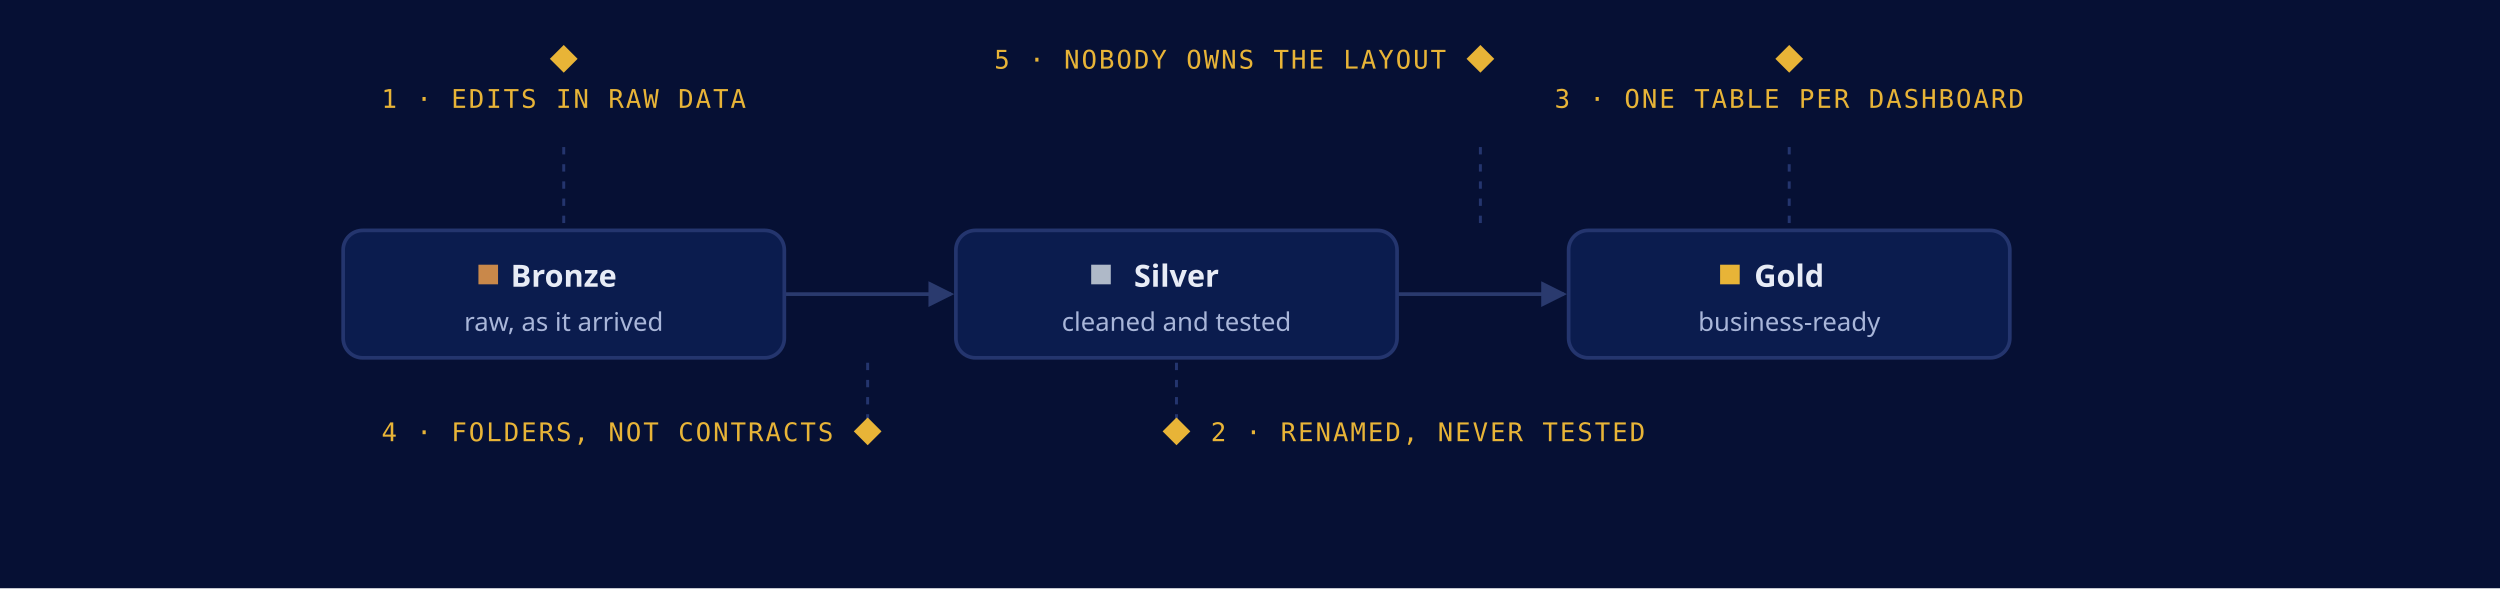
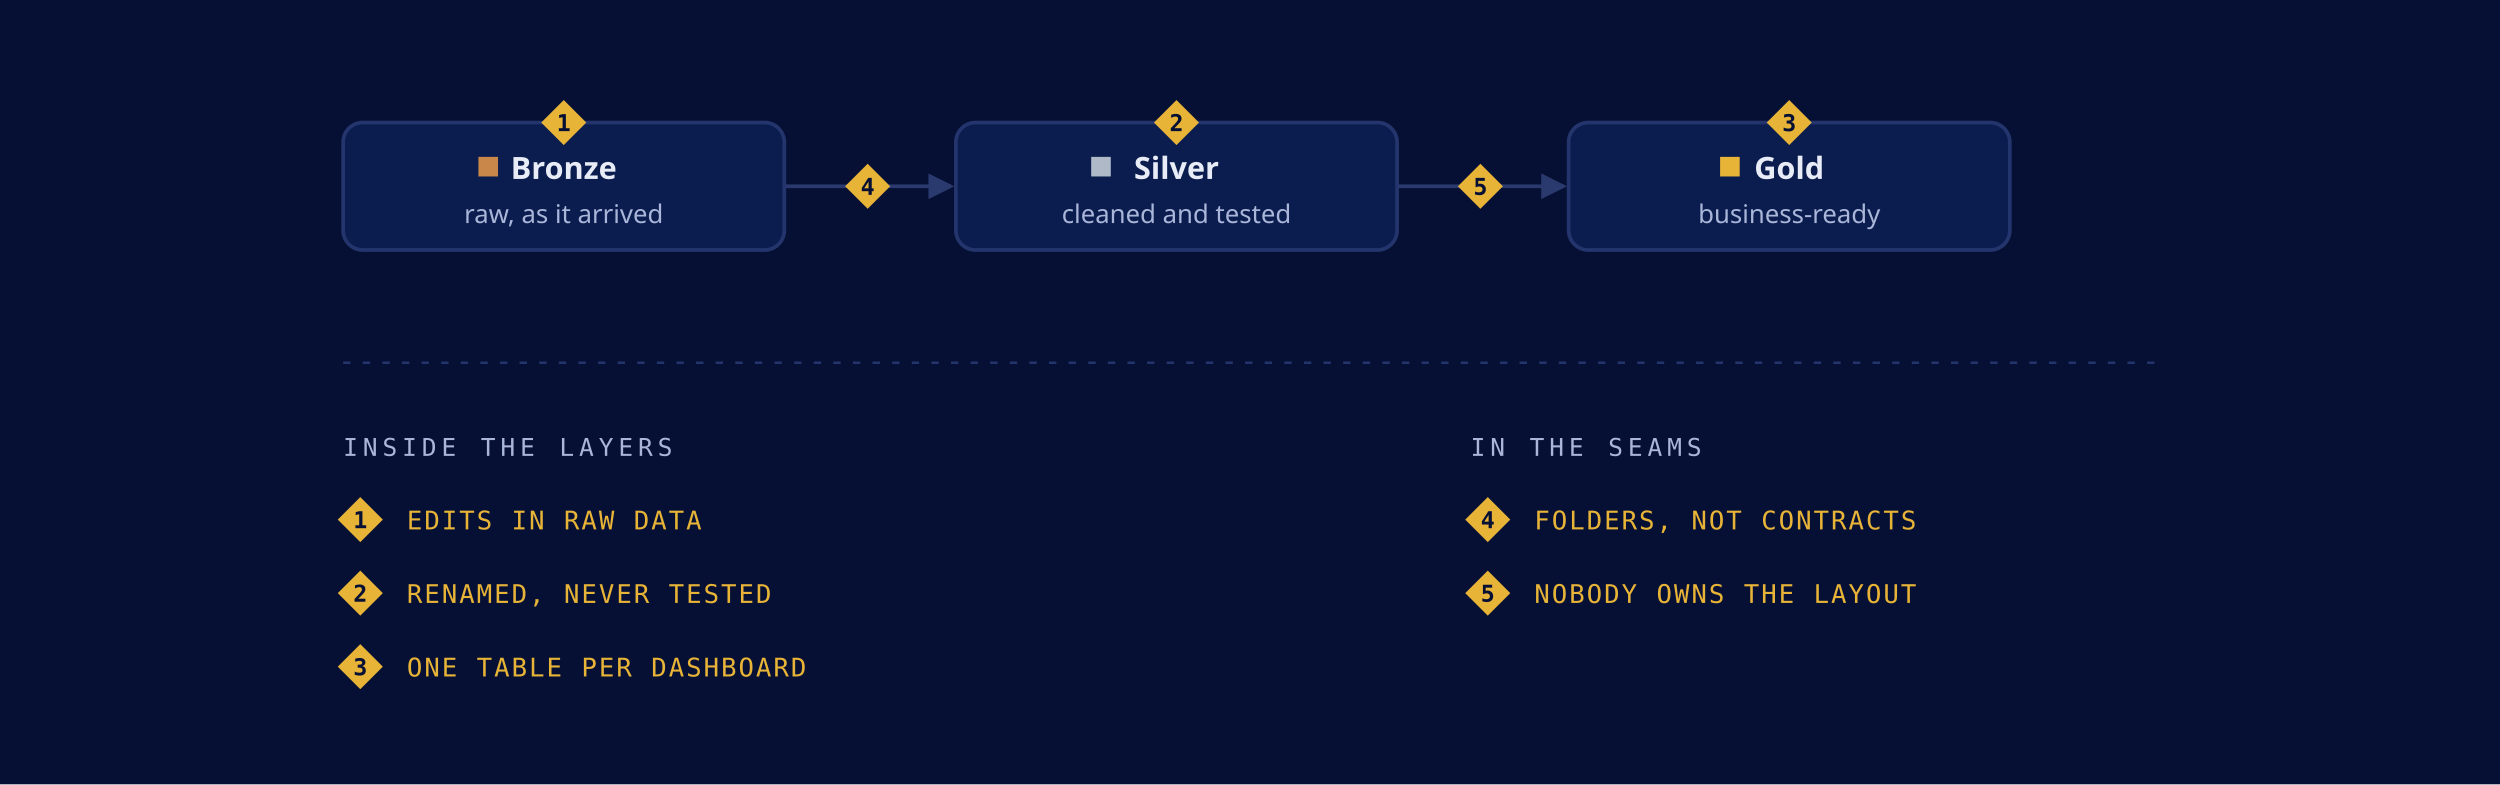
- <svg xmlns="http://www.w3.org/2000/svg" viewBox="0 0 1020 240" role="img" aria-label="Bronze, Silver and Gold layers with five numbered failure patterns marked at the layer or seam where each occurs." style="width:100%;height:auto;display:block">
-   <rect width="1020" height="240" fill="#061034" />
+ <svg xmlns="http://www.w3.org/2000/svg" viewBox="0 0 1020 320" role="img" aria-label="Bronze, Silver and Gold layers with numbered markers: failures 1 to 3 sit inside the layers, 4 and 5 sit on the seams between them; a key below names each one." style="width:100%;height:auto;display:block">
+   <rect width="1020" height="320" fill="#061034" />
  <defs>
    <marker id="mm-arrow" viewBox="0 0 8 8" refX="7" refY="4" markerWidth="7" markerHeight="7" orient="auto">
      <path d="M 0 0 L 8 4 L 0 8 Z" fill="#2A3A6E" />
    </marker>
  </defs>
-   <path id="mm-e1" d="M 320 120 L 388 120" fill="none" stroke="#2A3A6E" stroke-width="1.5" marker-end="url(#mm-arrow)" />
-   <path id="mm-e2" d="M 570 120 L 638 120" fill="none" stroke="#2A3A6E" stroke-width="1.5" marker-end="url(#mm-arrow)" />
+   <path id="mm-e1" d="M 320 76 L 388 76" fill="none" stroke="#2A3A6E" stroke-width="1.5" marker-end="url(#mm-arrow)" />
+   <path id="mm-e2" d="M 570 76 L 638 76" fill="none" stroke="#2A3A6E" stroke-width="1.5" marker-end="url(#mm-arrow)" />
  <g>
-     <rect x="140" y="94" width="180" height="52" rx="8" fill="#0B1C4E" stroke="#24356E" stroke-width="1.5" />
-     <rect x="195.2" y="108" width="8" height="8" fill="#C9884A" />
-     <text x="230" y="117" font-size="12.5" font-weight="600" fill="#E8ECF6" font-family="'Hanken Grotesk', 'Segoe UI', sans-serif" text-anchor="middle">Bronze</text>
-     <text x="230" y="135" font-size="10.5" fill="#A9B6D9" font-family="'Hanken Grotesk', 'Segoe UI', sans-serif" text-anchor="middle">raw, as it arrived</text>
+     <rect x="140" y="50" width="180" height="52" rx="8" fill="#0B1C4E" stroke="#24356E" stroke-width="1.5" />
+     <rect x="195.2" y="64" width="8" height="8" fill="#C9884A" />
+     <text x="230" y="73" font-size="12.5" font-weight="600" fill="#E8ECF6" font-family="'Hanken Grotesk', 'Segoe UI', sans-serif" text-anchor="middle">Bronze</text>
+     <text x="230" y="91" font-size="10.5" fill="#A9B6D9" font-family="'Hanken Grotesk', 'Segoe UI', sans-serif" text-anchor="middle">raw, as it arrived</text>
  </g>
  <g>
-     <rect x="390" y="94" width="180" height="52" rx="8" fill="#0B1C4E" stroke="#24356E" stroke-width="1.5" />
-     <rect x="445.2" y="108" width="8" height="8" fill="#AFB9C8" />
-     <text x="480" y="117" font-size="12.5" font-weight="600" fill="#E8ECF6" font-family="'Hanken Grotesk', 'Segoe UI', sans-serif" text-anchor="middle">Silver</text>
-     <text x="480" y="135" font-size="10.5" fill="#A9B6D9" font-family="'Hanken Grotesk', 'Segoe UI', sans-serif" text-anchor="middle">cleaned and tested</text>
+     <rect x="390" y="50" width="180" height="52" rx="8" fill="#0B1C4E" stroke="#24356E" stroke-width="1.5" />
+     <rect x="445.2" y="64" width="8" height="8" fill="#AFB9C8" />
+     <text x="480" y="73" font-size="12.5" font-weight="600" fill="#E8ECF6" font-family="'Hanken Grotesk', 'Segoe UI', sans-serif" text-anchor="middle">Silver</text>
+     <text x="480" y="91" font-size="10.5" fill="#A9B6D9" font-family="'Hanken Grotesk', 'Segoe UI', sans-serif" text-anchor="middle">cleaned and tested</text>
  </g>
  <g>
-     <rect x="640" y="94" width="180" height="52" rx="8" fill="#0B1C4E" stroke="#24356E" stroke-width="1.5" />
-     <rect x="701.8" y="108" width="8" height="8" fill="#E8B437" />
-     <text x="730" y="117" font-size="12.5" font-weight="600" fill="#E8ECF6" font-family="'Hanken Grotesk', 'Segoe UI', sans-serif" text-anchor="middle">Gold</text>
-     <text x="730" y="135" font-size="10.5" fill="#A9B6D9" font-family="'Hanken Grotesk', 'Segoe UI', sans-serif" text-anchor="middle">business-ready</text>
-   </g>
-   <line x1="230" y1="60" x2="230" y2="92" stroke="#24356E" stroke-width="1.2" stroke-dasharray="3 4" />
-   <g>
-     <rect x="226" y="20" width="8" height="8" transform="rotate(45 230 24)" fill="#E8B437" />
-     <text x="230" y="28" font-size="10.5" letter-spacing="0.8" fill="#E8B437" font-family="'IBM Plex Mono', Consolas, monospace" text-anchor="middle" dy="16">1 · EDITS IN RAW DATA</text>
-   </g>
-   <line x1="480" y1="148" x2="480" y2="176" stroke="#24356E" stroke-width="1.2" stroke-dasharray="3 4" />
-   <g>
-     <rect x="476" y="172" width="8" height="8" transform="rotate(45 480 176)" fill="#E8B437" />
-     <text x="494" y="180" font-size="10.5" letter-spacing="0.8" fill="#E8B437" font-family="'IBM Plex Mono', Consolas, monospace" text-anchor="start" dy="0">2 · RENAMED, NEVER TESTED</text>
-   </g>
-   <line x1="730" y1="60" x2="730" y2="92" stroke="#24356E" stroke-width="1.2" stroke-dasharray="3 4" />
-   <g>
-     <rect x="726" y="20" width="8" height="8" transform="rotate(45 730 24)" fill="#E8B437" />
-     <text x="730" y="28" font-size="10.5" letter-spacing="0.8" fill="#E8B437" font-family="'IBM Plex Mono', Consolas, monospace" text-anchor="middle" dy="16">3 · ONE TABLE PER DASHBOARD</text>
-   </g>
-   <line x1="354" y1="148" x2="354" y2="176" stroke="#24356E" stroke-width="1.2" stroke-dasharray="3 4" />
-   <g>
-     <rect x="350" y="172" width="8" height="8" transform="rotate(45 354 176)" fill="#E8B437" />
-     <text x="340" y="180" font-size="10.5" letter-spacing="0.8" fill="#E8B437" font-family="'IBM Plex Mono', Consolas, monospace" text-anchor="end" dy="0">4 · FOLDERS, NOT CONTRACTS</text>
-   </g>
-   <line x1="604" y1="60" x2="604" y2="92" stroke="#24356E" stroke-width="1.2" stroke-dasharray="3 4" />
-   <g>
-     <rect x="600" y="20" width="8" height="8" transform="rotate(45 604 24)" fill="#E8B437" />
-     <text x="590" y="28" font-size="10.5" letter-spacing="0.8" fill="#E8B437" font-family="'IBM Plex Mono', Consolas, monospace" text-anchor="end" dy="0">5 · NOBODY OWNS THE LAYOUT</text>
+     <rect x="640" y="50" width="180" height="52" rx="8" fill="#0B1C4E" stroke="#24356E" stroke-width="1.5" />
+     <rect x="701.8" y="64" width="8" height="8" fill="#E8B437" />
+     <text x="730" y="73" font-size="12.5" font-weight="600" fill="#E8ECF6" font-family="'Hanken Grotesk', 'Segoe UI', sans-serif" text-anchor="middle">Gold</text>
+     <text x="730" y="91" font-size="10.5" fill="#A9B6D9" font-family="'Hanken Grotesk', 'Segoe UI', sans-serif" text-anchor="middle">business-ready</text>
  </g>
  <circle r="3.2" fill="#03F856" opacity="0">
    <set attributeName="opacity" to="1" begin="0.3s" />
    <animateMotion dur="1.7s" begin="0.3s" repeatCount="indefinite">
      <mpath href="#mm-e1" />
    </animateMotion>
  </circle>
  <circle r="3.2" fill="#03F856" opacity="0">
    <set attributeName="opacity" to="1" begin="1.1s" />
    <animateMotion dur="1.7s" begin="1.1s" repeatCount="indefinite">
      <mpath href="#mm-e2" />
    </animateMotion>
  </circle>
+   <g>
+     <rect x="223.5" y="43.5" width="13" height="13" transform="rotate(45 230 50)" fill="#E8B437" />
+     <text x="230" y="53.5" font-size="9.5" font-weight="700" fill="#061034" font-family="'IBM Plex Mono', Consolas, monospace" text-anchor="middle">1</text>
+   </g>
+   <g>
+     <rect x="473.5" y="43.5" width="13" height="13" transform="rotate(45 480 50)" fill="#E8B437" />
+     <text x="480" y="53.5" font-size="9.5" font-weight="700" fill="#061034" font-family="'IBM Plex Mono', Consolas, monospace" text-anchor="middle">2</text>
+   </g>
+   <g>
+     <rect x="723.5" y="43.5" width="13" height="13" transform="rotate(45 730 50)" fill="#E8B437" />
+     <text x="730" y="53.5" font-size="9.5" font-weight="700" fill="#061034" font-family="'IBM Plex Mono', Consolas, monospace" text-anchor="middle">3</text>
+   </g>
+   <g>
+     <rect x="347.5" y="69.5" width="13" height="13" transform="rotate(45 354 76)" fill="#E8B437" />
+     <text x="354" y="79.5" font-size="9.5" font-weight="700" fill="#061034" font-family="'IBM Plex Mono', Consolas, monospace" text-anchor="middle">4</text>
+   </g>
+   <g>
+     <rect x="597.5" y="69.5" width="13" height="13" transform="rotate(45 604 76)" fill="#E8B437" />
+     <text x="604" y="79.5" font-size="9.5" font-weight="700" fill="#061034" font-family="'IBM Plex Mono', Consolas, monospace" text-anchor="middle">5</text>
+   </g>
+   <line x1="140" y1="148" x2="880" y2="148" stroke="#24356E" stroke-width="1" stroke-dasharray="3 5" />
+   <text x="140" y="186" font-size="10" letter-spacing="2" fill="#A9B6D9" font-family="'IBM Plex Mono', Consolas, monospace">INSIDE THE LAYERS</text>
+   <g>
+     <g>
+       <rect x="140.5" y="205.5" width="13" height="13" transform="rotate(45 147 212)" fill="#E8B437" />
+       <text x="147" y="215.5" font-size="9.5" font-weight="700" fill="#061034" font-family="'IBM Plex Mono', Consolas, monospace" text-anchor="middle">1</text>
+     </g>
+     <text x="166" y="216" font-size="10.5" letter-spacing="0.8" fill="#E8B437" font-family="'IBM Plex Mono', Consolas, monospace">EDITS IN RAW DATA</text>
+   </g>
+   <g>
+     <g>
+       <rect x="140.5" y="235.5" width="13" height="13" transform="rotate(45 147 242)" fill="#E8B437" />
+       <text x="147" y="245.5" font-size="9.5" font-weight="700" fill="#061034" font-family="'IBM Plex Mono', Consolas, monospace" text-anchor="middle">2</text>
+     </g>
+     <text x="166" y="246" font-size="10.5" letter-spacing="0.8" fill="#E8B437" font-family="'IBM Plex Mono', Consolas, monospace">RENAMED, NEVER TESTED</text>
+   </g>
+   <g>
+     <g>
+       <rect x="140.5" y="265.5" width="13" height="13" transform="rotate(45 147 272)" fill="#E8B437" />
+       <text x="147" y="275.5" font-size="9.5" font-weight="700" fill="#061034" font-family="'IBM Plex Mono', Consolas, monospace" text-anchor="middle">3</text>
+     </g>
+     <text x="166" y="276" font-size="10.5" letter-spacing="0.8" fill="#E8B437" font-family="'IBM Plex Mono', Consolas, monospace">ONE TABLE PER DASHBOARD</text>
+   </g>
+   <text x="600" y="186" font-size="10" letter-spacing="2" fill="#A9B6D9" font-family="'IBM Plex Mono', Consolas, monospace">IN THE SEAMS</text>
+   <g>
+     <g>
+       <rect x="600.5" y="205.5" width="13" height="13" transform="rotate(45 607 212)" fill="#E8B437" />
+       <text x="607" y="215.5" font-size="9.5" font-weight="700" fill="#061034" font-family="'IBM Plex Mono', Consolas, monospace" text-anchor="middle">4</text>
+     </g>
+     <text x="626" y="216" font-size="10.5" letter-spacing="0.8" fill="#E8B437" font-family="'IBM Plex Mono', Consolas, monospace">FOLDERS, NOT CONTRACTS</text>
+   </g>
+   <g>
+     <g>
+       <rect x="600.5" y="235.5" width="13" height="13" transform="rotate(45 607 242)" fill="#E8B437" />
+       <text x="607" y="245.5" font-size="9.5" font-weight="700" fill="#061034" font-family="'IBM Plex Mono', Consolas, monospace" text-anchor="middle">5</text>
+     </g>
+     <text x="626" y="246" font-size="10.5" letter-spacing="0.8" fill="#E8B437" font-family="'IBM Plex Mono', Consolas, monospace">NOBODY OWNS THE LAYOUT</text>
+   </g>
</svg>
